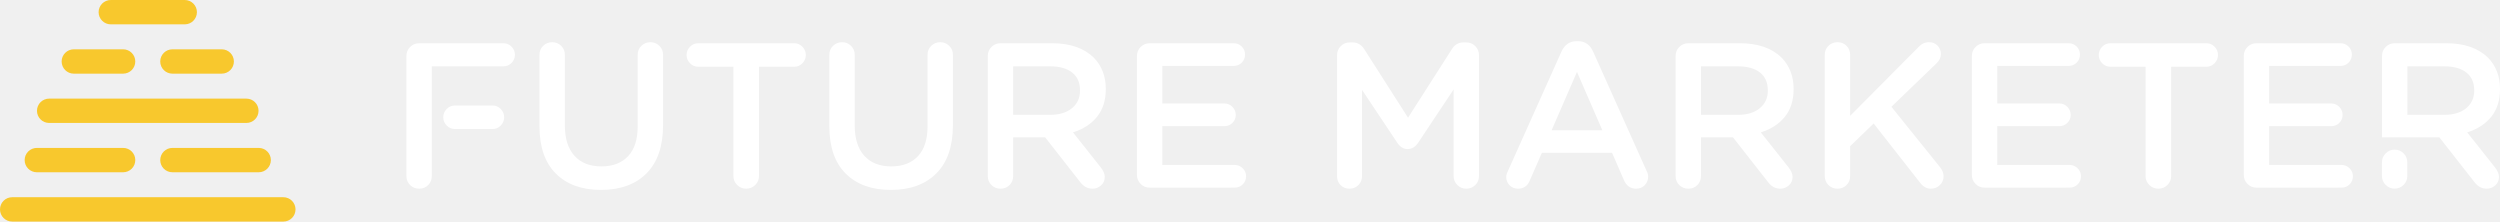
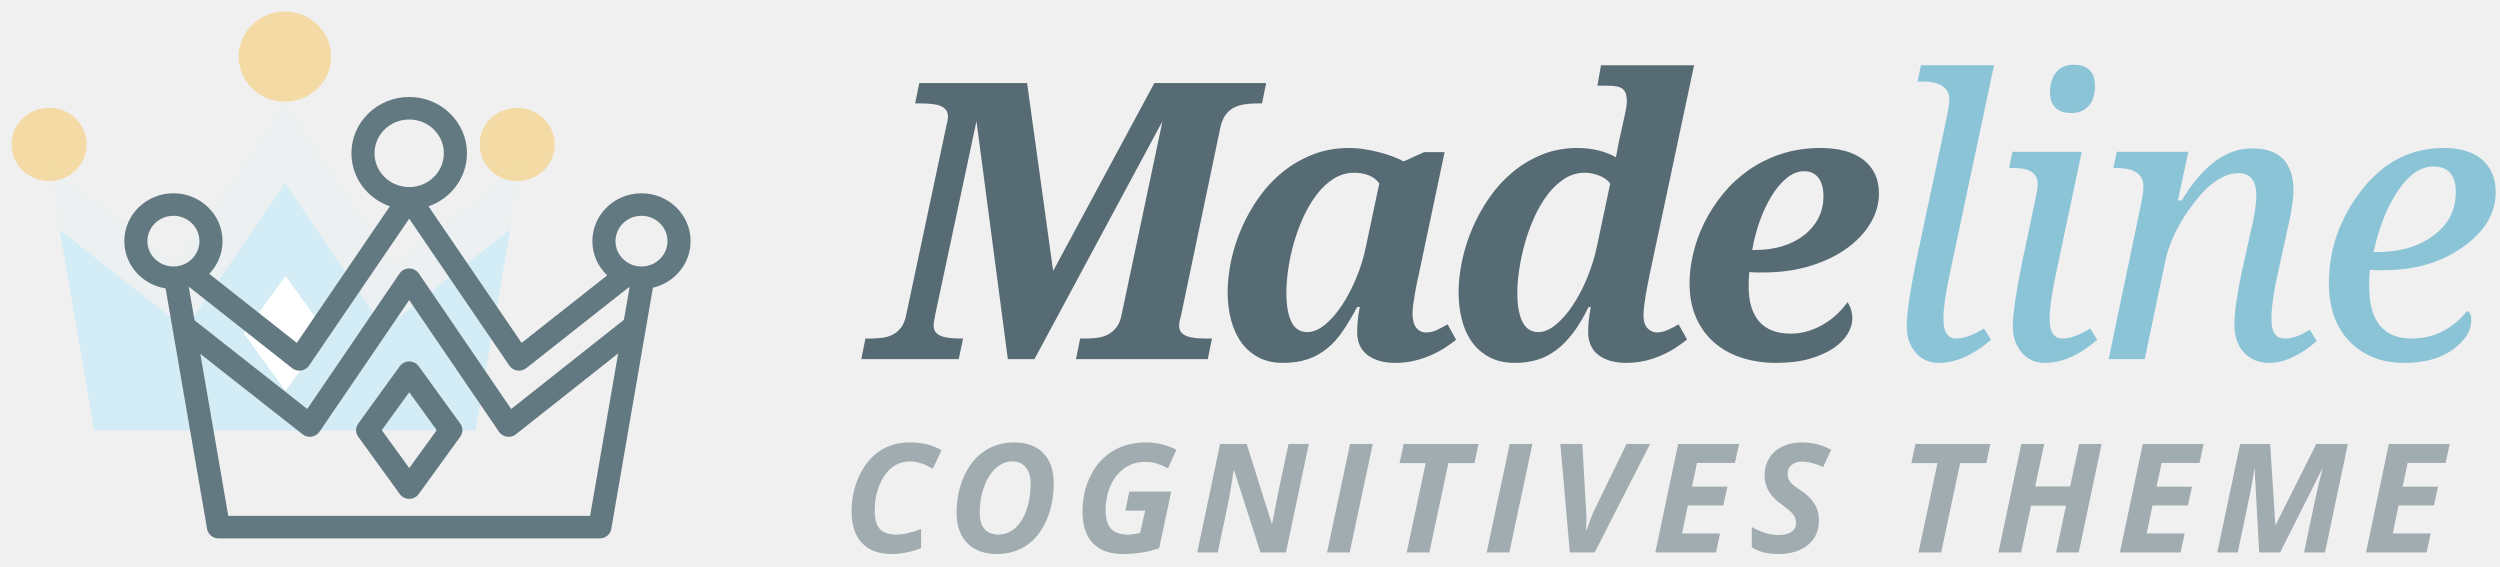
- <svg xmlns="http://www.w3.org/2000/svg" version="1.1" id="Layer_1" x="0px" y="0px" width="557.422px" height="49.404px" viewBox="0 0 557.422 49.404" enable-background="new 0 0 557.422 49.404" xml:space="preserve">
-   <g>
-     <path fill="#FFFFFF" d="M96.276,39.263c0,0.799-0.269,1.465-0.805,2.002c-0.537,0.536-1.204,0.805-2.001,0.805   c-0.798,0-1.472-0.269-2.024-0.805c-0.552-0.537-0.828-1.203-0.828-2.002V12.492c0-0.797,0.276-1.472,0.828-2.024   c0.552-0.552,1.227-0.827,2.024-0.827h18.768c0.706,0,1.311,0.253,1.817,0.759c0.506,0.506,0.759,1.111,0.759,1.816   c0,0.706-0.253,1.312-0.759,1.817c-0.506,0.506-1.112,0.759-1.817,0.759H96.276V39.263z" />
-     <path fill="#FFFFFF" d="M133.996,42.344c-4.263,0-7.613-1.211-10.051-3.633c-2.438-2.423-3.657-5.935-3.657-10.535V12.216   c0-0.797,0.276-1.464,0.828-2.001c0.552-0.535,1.226-0.805,2.024-0.805c0.766,0,1.426,0.27,1.978,0.805   c0.552,0.537,0.828,1.204,0.828,2.001v15.732c0,2.944,0.713,5.206,2.139,6.785c1.426,1.579,3.427,2.369,6.003,2.369   c2.545,0,4.531-0.76,5.957-2.277c1.426-1.519,2.139-3.733,2.139-6.647V12.216c0-0.797,0.276-1.464,0.828-2.001   c0.552-0.535,1.226-0.805,2.024-0.805c0.766,0,1.426,0.27,1.978,0.805c0.552,0.537,0.828,1.204,0.828,2.001v15.687   c0,4.69-1.227,8.272-3.68,10.741C141.708,41.112,138.32,42.344,133.996,42.344z" />
-     <path fill="#FFFFFF" d="M163.527,39.263v-24.38h-7.82c-0.736,0-1.357-0.26-1.863-0.781c-0.506-0.521-0.759-1.135-0.759-1.84   s0.253-1.318,0.759-1.841c0.506-0.521,1.127-0.781,1.863-0.781h21.39c0.705,0,1.311,0.261,1.817,0.781   c0.506,0.522,0.759,1.136,0.759,1.841s-0.253,1.318-0.759,1.84c-0.506,0.521-1.112,0.781-1.817,0.781h-7.866v24.38   c0,0.768-0.276,1.427-0.828,1.979c-0.552,0.553-1.227,0.828-2.024,0.828c-0.798,0-1.472-0.275-2.024-0.828   C163.803,40.69,163.527,40.031,163.527,39.263z" />
-     <path fill="#FFFFFF" d="M198.625,42.344c-4.263,0-7.613-1.211-10.051-3.633c-2.438-2.423-3.657-5.935-3.657-10.535V12.216   c0-0.797,0.276-1.464,0.828-2.001c0.552-0.535,1.226-0.805,2.024-0.805c0.766,0,1.426,0.27,1.978,0.805   c0.552,0.537,0.828,1.204,0.828,2.001v15.732c0,2.944,0.713,5.206,2.139,6.785c1.426,1.579,3.427,2.369,6.002,2.369   c2.546,0,4.531-0.76,5.957-2.277c1.427-1.519,2.14-3.733,2.14-6.647V12.216c0-0.797,0.275-1.464,0.828-2.001   c0.552-0.535,1.226-0.805,2.023-0.805c0.767,0,1.426,0.27,1.979,0.805c0.552,0.537,0.828,1.204,0.828,2.001v15.687   c0,4.69-1.228,8.272-3.681,10.741C206.336,41.112,202.949,42.344,198.625,42.344z" />
-     <path fill="#FFFFFF" d="M220.244,39.263V12.492c0-0.797,0.276-1.472,0.828-2.024c0.552-0.552,1.227-0.827,2.024-0.827h11.5   c3.986,0,7.084,1.073,9.292,3.22c1.778,1.84,2.668,4.156,2.668,6.946v0.092c0,2.483-0.652,4.531-1.955,6.141   c-1.304,1.61-3.09,2.769-5.359,3.474l6.164,7.773c0.613,0.767,0.92,1.487,0.92,2.162c0,0.767-0.275,1.396-0.828,1.886   c-0.552,0.491-1.181,0.736-1.886,0.736c-1.104,0-2.023-0.49-2.76-1.473l-7.82-9.981h-7.13v8.647c0,0.799-0.269,1.465-0.805,2.002   c-0.537,0.536-1.204,0.805-2.001,0.805c-0.798,0-1.473-0.269-2.024-0.805C220.521,40.728,220.244,40.062,220.244,39.263z    M225.902,25.602h8.28c2.023,0,3.634-0.49,4.83-1.473c1.195-0.98,1.794-2.283,1.794-3.91v-0.092c0-1.717-0.583-3.036-1.748-3.956   c-1.166-0.92-2.806-1.38-4.922-1.38h-8.234V25.602L225.902,25.602z" />
-     <path fill="#FFFFFF" d="M256.354,41.839c-0.798,0-1.473-0.274-2.024-0.828c-0.552-0.551-0.828-1.226-0.828-2.022V12.492   c0-0.797,0.276-1.472,0.828-2.024c0.552-0.552,1.227-0.827,2.024-0.827h18.722c0.705,0,1.304,0.245,1.794,0.735   c0.49,0.491,0.736,1.089,0.736,1.794c0,0.706-0.246,1.305-0.736,1.794c-0.49,0.491-1.089,0.736-1.794,0.736H259.16v8.372h13.846   c0.705,0,1.304,0.253,1.795,0.759c0.489,0.506,0.735,1.112,0.735,1.817c0,0.675-0.246,1.258-0.735,1.748   c-0.491,0.489-1.09,0.735-1.795,0.735H259.16v8.647h16.146c0.674,0,1.265,0.246,1.771,0.735c0.506,0.491,0.759,1.09,0.759,1.795   s-0.245,1.304-0.735,1.794c-0.491,0.49-1.089,0.734-1.794,0.734L256.354,41.839L256.354,41.839z" />
-     <path fill="#FFFFFF" d="M298.122,39.31V12.308c0-0.798,0.274-1.473,0.828-2.024c0.551-0.552,1.227-0.828,2.022-0.828h0.598   c1.104,0,1.979,0.506,2.623,1.519l9.752,15.271l9.798-15.318c0.613-0.98,1.473-1.472,2.576-1.472h0.598   c0.799,0,1.474,0.276,2.024,0.828c0.552,0.552,0.828,1.227,0.828,2.024v26.956c0,0.799-0.276,1.465-0.828,2.002   c-0.552,0.536-1.228,0.805-2.024,0.805c-0.767,0-1.426-0.275-1.978-0.828c-0.552-0.552-0.828-1.211-0.828-1.979v-19.32   l-7.866,11.821c-0.644,0.981-1.441,1.473-2.392,1.473c-0.92,0-1.703-0.49-2.347-1.473l-7.819-11.729V39.31   c0,0.767-0.271,1.418-0.806,1.955c-0.536,0.536-1.205,0.805-2.002,0.805s-1.457-0.269-1.979-0.805   C298.379,40.728,298.122,40.077,298.122,39.31z" />
-     <path fill="#FFFFFF" d="M335.84,39.448c0-0.368,0.121-0.797,0.367-1.288l11.961-26.68c0.705-1.533,1.84-2.3,3.404-2.3h0.275   c1.533,0,2.652,0.767,3.357,2.3l11.961,26.68c0.215,0.398,0.321,0.798,0.321,1.196c0,0.767-0.254,1.411-0.76,1.933   c-0.506,0.522-1.144,0.781-1.908,0.781c-1.289,0-2.209-0.659-2.76-1.979l-2.623-6.024h-15.642l-2.713,6.21   c-0.49,1.196-1.365,1.794-2.623,1.794c-0.733,0-1.354-0.253-1.86-0.759C336.092,40.804,335.84,40.184,335.84,39.448z    M345.959,29.052h11.316l-5.658-13.019L345.959,29.052z" />
-     <path fill="#FFFFFF" d="M373.606,39.263V12.492c0-0.797,0.277-1.472,0.828-2.024c0.553-0.552,1.227-0.827,2.025-0.827h11.5   c3.985,0,7.084,1.073,9.291,3.22c1.779,1.84,2.668,4.156,2.668,6.946v0.092c0,2.483-0.652,4.531-1.955,6.141   c-1.303,1.61-3.09,2.769-5.359,3.474l6.164,7.773c0.613,0.767,0.92,1.487,0.92,2.162c0,0.767-0.275,1.396-0.828,1.886   c-0.551,0.491-1.18,0.736-1.885,0.736c-1.104,0-2.023-0.49-2.76-1.473l-7.82-9.981h-7.131v8.647c0,0.799-0.268,1.465-0.805,2.002   c-0.537,0.536-1.203,0.805-2,0.805c-0.799,0-1.474-0.269-2.025-0.805C373.883,40.728,373.606,40.062,373.606,39.263z    M379.265,25.602h8.28c2.023,0,3.634-0.49,4.83-1.473c1.195-0.98,1.793-2.283,1.793-3.91v-0.092c0-1.717-0.582-3.036-1.748-3.956   s-2.805-1.38-4.922-1.38h-8.233V25.602z" />
-     <path fill="#FFFFFF" d="M406.864,39.263V12.216c0-0.797,0.275-1.464,0.828-2.001c0.551-0.535,1.227-0.805,2.023-0.805   c0.795,0,1.465,0.27,2.002,0.805c0.535,0.537,0.805,1.204,0.805,2.001v13.616l15.271-15.364c0.645-0.704,1.426-1.058,2.346-1.058   c0.768,0,1.396,0.261,1.887,0.782s0.736,1.135,0.736,1.84c0,0.798-0.338,1.503-1.012,2.116l-10.029,9.66l10.855,13.478   c0.52,0.675,0.783,1.352,0.783,2.024c0,0.767-0.275,1.418-0.828,1.955c-0.553,0.536-1.229,0.805-2.023,0.805   c-0.92,0-1.719-0.444-2.393-1.334l-10.352-13.202l-5.242,5.06v6.671c0,0.799-0.271,1.465-0.807,2.002   c-0.537,0.536-1.205,0.805-2.002,0.805s-1.473-0.269-2.021-0.805C407.139,40.728,406.864,40.062,406.864,39.263z" />
-     <path fill="#FFFFFF" d="M442.514,41.839c-0.799,0-1.473-0.274-2.023-0.828c-0.551-0.551-0.828-1.226-0.828-2.022V12.492   c0-0.797,0.277-1.472,0.828-2.024c0.553-0.552,1.227-0.827,2.023-0.827h18.723c0.705,0,1.305,0.245,1.795,0.735   c0.49,0.491,0.734,1.089,0.734,1.794c0,0.706-0.244,1.305-0.734,1.794c-0.49,0.491-1.09,0.736-1.795,0.736h-15.916v8.372h13.846   c0.705,0,1.305,0.253,1.795,0.759s0.736,1.112,0.736,1.817c0,0.675-0.246,1.258-0.736,1.748c-0.49,0.489-1.09,0.735-1.795,0.735   h-13.846v8.647h16.145c0.674,0,1.268,0.246,1.771,0.735c0.506,0.491,0.758,1.09,0.758,1.795s-0.244,1.304-0.734,1.794   c-0.492,0.49-1.09,0.734-1.795,0.734L442.514,41.839L442.514,41.839z" />
-     <path fill="#FFFFFF" d="M478.395,39.263v-24.38h-7.818c-0.736,0-1.357-0.26-1.863-0.781c-0.506-0.522-0.76-1.135-0.76-1.84   s0.254-1.318,0.76-1.841c0.506-0.521,1.127-0.781,1.863-0.781h21.389c0.705,0,1.311,0.261,1.818,0.781   c0.506,0.522,0.758,1.136,0.758,1.841s-0.252,1.318-0.758,1.84c-0.508,0.521-1.113,0.781-1.818,0.781H484.1v24.38   c0,0.768-0.275,1.427-0.828,1.979c-0.553,0.553-1.227,0.828-2.023,0.828c-0.799,0-1.473-0.275-2.025-0.828   C478.67,40.69,478.395,40.031,478.395,39.263z" />
-     <path fill="#FFFFFF" d="M503.141,41.839c-0.797,0-1.473-0.274-2.021-0.828c-0.553-0.551-0.828-1.226-0.828-2.022V12.492   c0-0.797,0.275-1.472,0.828-2.024c0.551-0.552,1.227-0.827,2.021-0.827h18.725c0.705,0,1.303,0.245,1.793,0.735   c0.49,0.491,0.736,1.089,0.736,1.794c0,0.706-0.246,1.305-0.736,1.794c-0.49,0.491-1.088,0.736-1.793,0.736H505.95v8.372h13.846   c0.705,0,1.303,0.253,1.795,0.759c0.488,0.506,0.734,1.112,0.734,1.817c0,0.675-0.246,1.258-0.734,1.748   c-0.492,0.489-1.09,0.735-1.795,0.735H505.95v8.647h16.145c0.674,0,1.266,0.246,1.771,0.735c0.506,0.491,0.76,1.09,0.76,1.795   s-0.246,1.304-0.736,1.794s-1.088,0.734-1.793,0.734L503.141,41.839L503.141,41.839z" />
-     <path fill="#FFFFFF" d="M531.11,30.626V12.492c0-0.797,0.275-1.472,0.828-2.024c0.551-0.552,1.227-0.827,2.023-0.827h11.5   c3.986,0,7.084,1.073,9.293,3.22c1.777,1.84,2.668,4.156,2.668,6.946v0.092c0,2.483-0.652,4.531-1.955,6.141   c-1.305,1.61-3.09,2.769-5.359,3.474l6.164,7.773c0.613,0.767,0.92,1.487,0.92,2.162c0,0.767-0.275,1.396-0.828,1.886   c-0.553,0.491-1.182,0.736-1.887,0.736c-1.104,0-2.023-0.49-2.76-1.473l-7.82-9.981h-7.129L531.11,30.626z M536.768,25.602h8.279   c2.023,0,3.635-0.49,4.83-1.473c1.195-0.98,1.795-2.283,1.795-3.91v-0.092c0-1.717-0.584-3.036-1.748-3.956   c-1.166-0.92-2.807-1.38-4.922-1.38h-8.234V25.602z" />
+ <svg xmlns="http://www.w3.org/2000/svg" width="181px" height="41px" viewBox="0 0 181 41" version="1.1">
+   <defs />
+   <g id="Page-1" stroke="none" stroke-width="1" fill="none" fill-rule="evenodd">
+     <g id="Artboard" transform="translate(-239, -73)">
+       <g id="Group-3" transform="translate(239, 73)">
+         <g id="king">
+           <polygon id="Shape" fill="#ECF0F1" points="36.944 16.6 27.822 23.811 20.626 13.252 13.433 23.808 4.313 16.64 3.472 11.763 12.677 19.021 20.625 7.359 28.575 19.021 37.779 11.763" />
+           <g id="Group" transform="translate(0.800781, 0.780488)">
+             <polygon id="Shape" fill-opacity="0.493" fill="#B6EAFC" points="36.144 15.815 33.631 30.384 6.019 30.384 3.513 15.855 12.632 23.028 19.826 12.472 27.021 23.033" />
+             <ellipse id="Oval" fill-opacity="0.522" fill="#F8C660" cx="19.825" cy="3.317" rx="3.347" ry="3.262" />
+             <ellipse id="Oval" fill-opacity="0.522" fill="#F8C660" cx="36.643" cy="9.678" rx="2.719" ry="2.65" />
+             <ellipse id="Oval" fill-opacity="0.522" fill="#F8C660" cx="2.755" cy="9.678" rx="2.719" ry="2.65" />
+           </g>
+           <polygon id="Shape" fill="#FFFFFF" points="20.671 28.303 17.657 24.143 20.671 19.983 23.684 24.143" />
+           <g id="Group" transform="translate(9, 7)" fill="#637982">
+             <path d="M41,10.459 C41,8.547 39.405,6.993 37.444,6.993 C35.483,6.993 33.888,8.547 33.888,10.459 C33.888,11.429 34.299,12.306 34.961,12.936 L28.763,17.824 L22.025,7.94 C23.646,7.377 24.809,5.868 24.809,4.097 C24.809,1.849 22.932,0.02 20.626,0.02 C18.319,0.02 16.442,1.849 16.442,4.097 C16.442,5.867 17.605,7.376 19.225,7.939 L12.488,17.824 L6.15,12.826 C6.746,12.206 7.112,11.373 7.112,10.459 C7.112,8.547 5.517,6.993 3.556,6.993 C1.595,6.993 0,8.547 0,10.459 C0,12.182 1.297,13.614 2.989,13.88 L5.994,31.296 C6.062,31.688 6.411,31.98 6.819,31.98 L34.432,31.98 C34.84,31.98 35.189,31.689 35.257,31.296 L38.271,13.831 C39.834,13.467 41,12.092 41,10.459 L41,10.459 Z M18.115,4.097 C18.115,2.748 19.241,1.651 20.625,1.651 C22.01,1.651 23.136,2.748 23.136,4.097 C23.136,5.446 22.01,6.544 20.625,6.544 C19.241,6.544 18.115,5.446 18.115,4.097 L18.115,4.097 Z M12.803,19.827 C13.036,19.793 13.243,19.664 13.373,19.473 L20.625,8.833 L27.878,19.473 C28.008,19.664 28.215,19.793 28.448,19.827 C28.681,19.862 28.918,19.8 29.101,19.655 L36.519,13.805 C36.538,13.81 36.557,13.815 36.575,13.819 L36.173,16.151 L28.01,22.612 L21.323,12.8 C21.168,12.573 20.907,12.436 20.626,12.436 C20.346,12.436 20.084,12.573 19.929,12.8 L13.244,22.61 L5.084,16.19 L4.664,13.751 L12.15,19.655 C12.333,19.8 12.57,19.862 12.803,19.827 L12.803,19.827 Z M1.673,10.459 C1.673,9.447 2.518,8.624 3.556,8.624 C4.594,8.624 5.439,9.447 5.439,10.459 C5.439,11.47 4.594,12.293 3.556,12.293 C2.518,12.293 1.673,11.47 1.673,10.459 L1.673,10.459 Z M33.724,30.349 L7.527,30.349 L5.504,18.621 L12.907,24.443 C13.091,24.587 13.328,24.649 13.56,24.614 C13.793,24.579 14,24.449 14.13,24.258 L20.626,14.726 L27.125,24.262 C27.256,24.453 27.463,24.582 27.696,24.617 C27.93,24.652 28.167,24.589 28.35,24.444 L35.752,18.59 L33.724,30.349 L33.724,30.349 Z M37.444,12.293 C36.406,12.293 35.561,11.47 35.561,10.459 C35.561,9.447 36.406,8.624 37.444,8.624 C38.482,8.624 39.327,9.447 39.327,10.459 C39.327,11.47 38.482,12.293 37.444,12.293 L37.444,12.293 Z" id="Shape" />
+             <path d="M21.312,19.512 C21.156,19.296 20.901,19.167 20.629,19.167 C20.357,19.167 20.102,19.296 19.945,19.512 L16.932,23.673 C16.728,23.954 16.728,24.331 16.932,24.613 L19.945,28.773 C20.102,28.99 20.357,29.119 20.629,29.119 C20.901,29.119 21.156,28.99 21.312,28.773 L24.326,24.613 C24.53,24.331 24.53,23.954 24.326,23.673 L21.312,19.512 L21.312,19.512 Z M20.629,26.889 L18.64,24.143 L20.629,21.397 L22.618,24.143 L20.629,26.889 L20.629,26.889 Z" id="Shape" />
+           </g>
+         </g>
+         <g id="Group-2" transform="translate(61, 4)">
+           <path d="M30.67,2.012 L30.369,3.488 L30,3.488 C29.699,3.488 29.408,3.509 29.125,3.55 C28.842,3.591 28.583,3.671 28.346,3.789 C28.109,3.908 27.906,4.081 27.737,4.309 C27.569,4.536 27.443,4.833 27.361,5.197 L24.49,18.924 C24.454,19.024 24.424,19.138 24.401,19.266 C24.379,19.393 24.367,19.493 24.367,19.566 C24.367,19.767 24.417,19.929 24.518,20.052 C24.618,20.175 24.757,20.271 24.935,20.339 C25.112,20.407 25.326,20.453 25.577,20.476 C25.828,20.498 26.099,20.51 26.391,20.51 L26.746,20.51 L26.445,22 L16.902,22 L17.203,20.51 L17.572,20.51 C17.873,20.51 18.165,20.492 18.447,20.455 C18.73,20.419 18.987,20.339 19.22,20.216 C19.452,20.093 19.655,19.922 19.828,19.703 C20.001,19.484 20.124,19.188 20.197,18.814 L23.164,4.773 L13.895,22 L11.967,22 L9.697,4.773 L6.73,18.691 C6.685,18.901 6.651,19.081 6.628,19.231 C6.605,19.382 6.594,19.493 6.594,19.566 C6.594,19.767 6.644,19.929 6.744,20.052 C6.844,20.175 6.986,20.271 7.168,20.339 C7.35,20.407 7.567,20.453 7.817,20.476 C8.068,20.498 8.339,20.51 8.631,20.51 L8.727,20.51 L8.412,22 L1.357,22 L1.658,20.51 L2.027,20.51 C2.319,20.51 2.604,20.492 2.882,20.455 C3.16,20.419 3.413,20.341 3.641,20.223 C3.868,20.104 4.067,19.936 4.235,19.717 C4.404,19.498 4.525,19.206 4.598,18.842 L7.455,5.402 C7.574,4.919 7.633,4.6 7.633,4.445 C7.633,4.245 7.583,4.081 7.482,3.953 C7.382,3.826 7.243,3.728 7.065,3.659 C6.888,3.591 6.674,3.545 6.423,3.522 C6.172,3.5 5.901,3.488 5.609,3.488 L5.254,3.488 L5.555,2.012 L13.361,2.012 L15.248,15.615 L22.576,2.012 L30.67,2.012 Z M40.008,22.273 C39.179,22.273 38.513,22.084 38.012,21.706 C37.511,21.328 37.26,20.774 37.26,20.045 C37.26,19.753 37.274,19.468 37.301,19.19 C37.329,18.912 37.379,18.591 37.452,18.227 L37.26,18.227 C36.914,18.874 36.57,19.45 36.228,19.956 C35.886,20.462 35.506,20.886 35.086,21.228 C34.667,21.569 34.2,21.829 33.685,22.007 C33.17,22.185 32.571,22.273 31.887,22.273 C31.222,22.273 30.638,22.144 30.137,21.884 C29.636,21.624 29.219,21.266 28.886,20.811 C28.553,20.355 28.303,19.815 28.134,19.19 C27.966,18.566 27.881,17.889 27.881,17.16 C27.881,16.431 27.966,15.668 28.134,14.87 C28.303,14.073 28.556,13.286 28.893,12.512 C29.23,11.737 29.647,10.999 30.144,10.297 C30.641,9.595 31.215,8.98 31.867,8.451 C32.518,7.923 33.245,7.501 34.047,7.187 C34.849,6.872 35.724,6.715 36.672,6.715 C37.037,6.715 37.408,6.744 37.787,6.804 C38.165,6.863 38.527,6.938 38.873,7.029 C39.22,7.12 39.546,7.223 39.851,7.337 C40.156,7.451 40.414,7.567 40.623,7.686 L42.1,7.016 L43.59,7.016 L41.745,15.752 C41.708,15.907 41.663,16.112 41.608,16.367 C41.553,16.622 41.501,16.894 41.451,17.181 C41.4,17.468 41.357,17.746 41.321,18.015 C41.284,18.284 41.266,18.509 41.266,18.691 C41.266,19.156 41.357,19.503 41.539,19.73 C41.722,19.958 41.959,20.072 42.25,20.072 C42.515,20.072 42.768,20.015 43.009,19.901 C43.251,19.787 43.517,19.648 43.809,19.484 L44.424,20.605 C44.187,20.788 43.918,20.977 43.618,21.173 C43.317,21.369 42.982,21.549 42.613,21.713 C42.244,21.877 41.843,22.011 41.41,22.116 C40.977,22.221 40.51,22.273 40.008,22.273 L40.008,22.273 Z M32.133,17.188 C32.133,17.725 32.172,18.176 32.249,18.541 C32.327,18.906 32.432,19.2 32.564,19.423 C32.696,19.646 32.856,19.806 33.042,19.901 C33.229,19.997 33.432,20.045 33.651,20.045 C34.061,20.045 34.485,19.867 34.922,19.512 C35.36,19.156 35.77,18.689 36.153,18.11 C36.536,17.532 36.88,16.878 37.185,16.148 C37.49,15.419 37.72,14.681 37.875,13.934 L38.86,9.285 C38.677,9.021 38.425,8.825 38.101,8.697 C37.777,8.57 37.433,8.506 37.069,8.506 C36.522,8.506 36.023,8.647 35.572,8.93 C35.121,9.212 34.713,9.59 34.348,10.064 C33.983,10.538 33.662,11.076 33.384,11.678 C33.106,12.279 32.874,12.904 32.687,13.551 C32.5,14.198 32.361,14.836 32.27,15.465 C32.179,16.094 32.133,16.668 32.133,17.188 L32.133,17.188 Z M48.854,17.188 C48.854,17.716 48.893,18.163 48.971,18.527 C49.048,18.892 49.153,19.186 49.285,19.409 C49.417,19.632 49.577,19.794 49.763,19.895 C49.95,19.995 50.153,20.045 50.372,20.045 C50.782,20.045 51.204,19.867 51.637,19.512 C52.069,19.156 52.477,18.691 52.86,18.117 C53.243,17.543 53.587,16.891 53.892,16.162 C54.198,15.433 54.432,14.69 54.596,13.934 L55.581,9.285 C55.38,9.03 55.107,8.836 54.761,8.704 C54.414,8.572 54.072,8.506 53.735,8.506 C53.207,8.506 52.719,8.649 52.272,8.937 C51.826,9.224 51.422,9.602 51.062,10.071 C50.702,10.541 50.383,11.078 50.105,11.685 C49.827,12.291 49.597,12.915 49.415,13.558 C49.233,14.2 49.094,14.838 48.998,15.472 C48.902,16.105 48.854,16.677 48.854,17.188 L48.854,17.188 Z M58.411,15.984 C58.384,16.121 58.345,16.315 58.295,16.565 C58.245,16.816 58.197,17.078 58.151,17.352 C58.106,17.625 58.067,17.894 58.035,18.158 C58.003,18.423 57.987,18.641 57.987,18.814 C57.987,19.252 58.087,19.571 58.288,19.771 C58.488,19.972 58.716,20.072 58.971,20.072 C59.208,20.072 59.471,20.008 59.758,19.881 C60.045,19.753 60.302,19.621 60.53,19.484 L61.145,20.578 C60.899,20.779 60.621,20.979 60.311,21.18 C60.001,21.38 59.662,21.562 59.293,21.727 C58.924,21.891 58.525,22.023 58.096,22.123 C57.668,22.223 57.212,22.273 56.729,22.273 C56.319,22.273 55.945,22.226 55.608,22.13 C55.271,22.034 54.982,21.895 54.74,21.713 C54.499,21.531 54.312,21.3 54.179,21.022 C54.047,20.744 53.981,20.419 53.981,20.045 C53.981,19.872 53.986,19.717 53.995,19.58 C54.004,19.443 54.015,19.309 54.029,19.177 C54.043,19.045 54.061,18.903 54.084,18.753 C54.107,18.603 54.136,18.427 54.173,18.227 L54.009,18.227 C53.662,18.947 53.298,19.562 52.915,20.072 C52.532,20.583 52.124,21.002 51.691,21.33 C51.258,21.658 50.793,21.897 50.297,22.048 C49.8,22.198 49.264,22.273 48.69,22.273 C47.97,22.273 47.353,22.137 46.838,21.863 C46.323,21.59 45.899,21.221 45.566,20.756 C45.234,20.291 44.99,19.749 44.835,19.129 C44.68,18.509 44.602,17.853 44.602,17.16 C44.602,16.431 44.687,15.668 44.855,14.87 C45.024,14.073 45.275,13.286 45.607,12.512 C45.94,11.737 46.35,10.999 46.838,10.297 C47.325,9.595 47.888,8.98 48.526,8.451 C49.164,7.923 49.873,7.501 50.652,7.187 C51.431,6.872 52.281,6.715 53.202,6.715 C53.749,6.715 54.259,6.774 54.733,6.893 C55.207,7.011 55.626,7.175 55.991,7.385 C56.018,7.266 56.046,7.127 56.073,6.968 C56.1,6.808 56.13,6.649 56.162,6.489 C56.194,6.33 56.226,6.179 56.258,6.038 C56.29,5.897 56.315,5.785 56.333,5.703 L56.579,4.582 C56.606,4.464 56.634,4.34 56.661,4.213 C56.688,4.085 56.711,3.965 56.729,3.851 C56.748,3.737 56.761,3.639 56.77,3.557 C56.779,3.475 56.784,3.415 56.784,3.379 C56.784,3.124 56.757,2.919 56.702,2.764 C56.647,2.609 56.561,2.49 56.442,2.408 C56.324,2.326 56.169,2.271 55.977,2.244 C55.786,2.217 55.558,2.203 55.294,2.203 L54.651,2.203 L54.911,0.727 L61.651,0.727 L58.411,15.984 Z M68.652,20.154 C69.107,20.154 69.54,20.088 69.95,19.956 C70.361,19.824 70.741,19.651 71.092,19.437 C71.443,19.222 71.757,18.981 72.035,18.712 C72.313,18.443 72.553,18.167 72.753,17.885 C72.863,18.021 72.949,18.197 73.013,18.411 C73.077,18.625 73.109,18.851 73.109,19.088 C73.109,19.425 72.999,19.781 72.78,20.154 C72.562,20.528 72.227,20.872 71.776,21.187 C71.324,21.501 70.75,21.761 70.053,21.966 C69.356,22.171 68.529,22.273 67.571,22.273 C66.715,22.273 65.908,22.155 65.152,21.918 C64.395,21.681 63.732,21.323 63.162,20.845 C62.593,20.366 62.144,19.765 61.816,19.04 C61.487,18.315 61.323,17.465 61.323,16.49 C61.323,15.798 61.415,15.073 61.597,14.316 C61.779,13.56 62.05,12.819 62.41,12.095 C62.77,11.37 63.217,10.682 63.75,10.03 C64.283,9.379 64.901,8.807 65.603,8.314 C66.305,7.822 67.091,7.433 67.961,7.146 C68.832,6.858 69.782,6.715 70.812,6.715 C72.152,6.715 73.191,7.004 73.929,7.583 C74.667,8.162 75.036,8.971 75.036,10.01 C75.036,10.766 74.827,11.491 74.407,12.184 C73.988,12.876 73.409,13.485 72.671,14.009 C71.933,14.533 71.053,14.95 70.032,15.26 C69.012,15.57 67.9,15.725 66.696,15.725 L66.191,15.725 C66.008,15.725 65.831,15.715 65.657,15.697 C65.63,15.88 65.614,16.064 65.61,16.251 C65.605,16.438 65.603,16.609 65.603,16.764 C65.603,17.848 65.856,18.685 66.362,19.272 C66.867,19.86 67.631,20.154 68.652,20.154 L68.652,20.154 Z M69.636,8.396 C69.18,8.396 68.747,8.567 68.337,8.909 C67.927,9.251 67.558,9.695 67.23,10.242 C66.902,10.789 66.619,11.402 66.382,12.081 C66.145,12.76 65.972,13.432 65.863,14.098 L66.109,14.098 C66.801,14.098 67.446,14.007 68.043,13.824 C68.64,13.642 69.16,13.38 69.602,13.038 C70.044,12.696 70.39,12.288 70.641,11.814 C70.891,11.34 71.017,10.807 71.017,10.215 C71.017,9.641 70.896,9.194 70.654,8.875 C70.413,8.556 70.073,8.396 69.636,8.396 L69.636,8.396 Z" id="Made" fill="#576B74" />
+           <path d="M77.83,1.902 L78.076,0.727 L83.367,0.727 L80.127,15.984 C79.844,17.315 79.703,18.35 79.703,19.088 C79.703,20.036 80.013,20.51 80.633,20.51 C81.171,20.51 81.84,20.268 82.643,19.785 L83.148,20.605 C81.854,21.717 80.592,22.273 79.361,22.273 C78.687,22.273 78.133,22.027 77.7,21.535 C77.267,21.043 77.051,20.405 77.051,19.621 C77.051,18.737 77.256,17.27 77.666,15.219 L79.949,4.473 C80.068,3.917 80.127,3.497 80.127,3.215 C80.127,2.34 79.471,1.902 78.158,1.902 L77.83,1.902 Z M88.993,4.186 C87.945,4.186 87.421,3.675 87.421,2.654 C87.421,2.062 87.573,1.586 87.879,1.226 C88.184,0.866 88.592,0.686 89.102,0.686 C90.151,0.686 90.675,1.201 90.675,2.23 C90.675,2.868 90.517,3.354 90.203,3.687 C89.888,4.019 89.485,4.186 88.993,4.186 L88.993,4.186 Z M84.454,8.164 L84.7,6.988 L89.718,6.988 L87.817,15.984 C87.535,17.324 87.393,18.359 87.393,19.088 C87.393,20.036 87.703,20.51 88.323,20.51 C88.861,20.51 89.531,20.268 90.333,19.785 L90.839,20.605 C89.544,21.717 88.282,22.273 87.052,22.273 C86.359,22.273 85.798,22.023 85.37,21.521 C84.942,21.02 84.727,20.387 84.727,19.621 C84.727,18.783 84.937,17.315 85.356,15.219 L86.436,10.078 C86.5,9.777 86.532,9.531 86.532,9.34 C86.532,8.556 85.962,8.164 84.823,8.164 L84.454,8.164 Z M94.277,22 L91.666,22 L94.017,10.748 C94.127,10.229 94.181,9.809 94.181,9.49 C94.181,8.606 93.53,8.164 92.226,8.164 L92.007,8.164 L92.254,6.988 L97.435,6.988 L96.683,10.516 L96.957,10.516 C98.47,8 100.17,6.742 102.056,6.742 C104.052,6.742 105.05,7.777 105.05,9.846 C105.05,10.438 104.882,11.464 104.545,12.922 L103.82,16.23 C103.574,17.352 103.451,18.331 103.451,19.17 C103.451,20.063 103.779,20.51 104.435,20.51 C104.973,20.51 105.57,20.296 106.226,19.867 L106.732,20.688 C105.511,21.745 104.371,22.273 103.314,22.273 C102.539,22.273 101.922,22.023 101.462,21.521 C101.001,21.02 100.771,20.341 100.771,19.484 C100.771,18.628 100.949,17.365 101.304,15.697 L101.947,12.799 C102.22,11.669 102.357,10.798 102.357,10.188 C102.357,9.085 101.929,8.533 101.072,8.533 C100.033,8.533 98.969,9.235 97.879,10.639 C96.79,12.042 96.091,13.441 95.781,14.836 L94.277,22 Z M117.635,18.5 C117.827,18.618 117.922,18.851 117.922,19.197 C117.922,19.945 117.482,20.644 116.603,21.296 C115.723,21.948 114.545,22.273 113.069,22.273 C111.437,22.273 110.12,21.758 109.118,20.729 C108.115,19.699 107.614,18.286 107.614,16.49 C107.614,14.048 108.402,11.808 109.979,9.771 C111.556,7.733 113.547,6.715 115.954,6.715 C117.138,6.715 118.057,6.997 118.708,7.562 C119.36,8.128 119.686,8.916 119.686,9.928 C119.686,11.441 118.9,12.758 117.328,13.879 C115.755,15 113.834,15.561 111.565,15.561 L111.086,15.561 C110.922,15.561 110.754,15.551 110.58,15.533 C110.544,15.788 110.526,16.18 110.526,16.709 C110.526,19.243 111.551,20.51 113.602,20.51 C115.197,20.51 116.541,19.84 117.635,18.5 L117.635,18.5 Z M110.84,14.248 L111.114,14.248 C112.763,14.248 114.124,13.847 115.195,13.045 C116.266,12.243 116.801,11.204 116.801,9.928 C116.801,8.679 116.259,8.055 115.174,8.055 C114.272,8.055 113.429,8.622 112.645,9.757 C111.861,10.892 111.26,12.389 110.84,14.248 L110.84,14.248 Z" id="line" fill="#5DAECB" opacity="0.681" />
+           <text id="COGNITIVES-THEME" font-family="OpenSans-BoldItalic, Open Sans" font-size="11" font-style="italic" font-weight="bold" letter-spacing="1.09" fill-opacity="0.514" fill="#576B74">
+             <tspan x="0" y="36">COGNITIVES THEM</tspan>
+             <tspan x="110.017" y="36">E</tspan>
+           </text>
+         </g>
+       </g>
+     </g>
  </g>
-   <path fill="#F8C82D" d="M63.179,49.404H2.714C1.216,49.404,0,48.187,0,46.689c0-1.5,1.216-2.716,2.714-2.716h60.464  c1.499,0,2.714,1.216,2.714,2.716C65.893,48.187,64.678,49.404,63.179,49.404z" />
-   <path fill="#F8C82D" d="M54.934,27.416H10.959c-1.499,0-2.714-1.215-2.714-2.714c0-1.5,1.216-2.714,2.714-2.714h43.974  c1.5,0,2.715,1.215,2.715,2.714S56.433,27.416,54.934,27.416z" />
-   <path fill="#F8C82D" d="M27.45,38.41H8.211c-1.499,0-2.715-1.215-2.715-2.715s1.216-2.715,2.715-2.715H27.45  c1.5,0,2.715,1.215,2.715,2.715S28.95,38.41,27.45,38.41z" />
-   <path fill="#F8C82D" d="M57.682,38.41H38.443c-1.5,0-2.715-1.215-2.715-2.715s1.215-2.715,2.715-2.715h19.239  c1.499,0,2.714,1.215,2.714,2.715S59.181,38.41,57.682,38.41z" />
-   <path fill="#F8C82D" d="M49.436,16.423H38.443c-1.5,0-2.715-1.216-2.715-2.714c0-1.5,1.215-2.715,2.715-2.715h10.993  c1.5,0,2.715,1.215,2.715,2.715C52.151,15.207,50.936,16.423,49.436,16.423z" />
-   <path fill="#F8C82D" d="M27.45,16.423H16.456c-1.499,0-2.714-1.216-2.714-2.714c0-1.5,1.216-2.715,2.714-2.715H27.45  c1.499,0,2.714,1.215,2.714,2.715C30.165,15.207,28.949,16.423,27.45,16.423z" />
-   <path fill="#F8C82D" d="M41.191,5.43h-16.49c-1.5,0-2.714-1.217-2.714-2.717C21.987,1.216,23.202,0,24.702,0h16.49  c1.5,0,2.715,1.216,2.715,2.714C43.906,4.214,42.691,5.43,41.191,5.43z" />
-   <path fill="#FFFFFF" d="M101.457,28.767c-0.736,0-1.357-0.261-1.863-0.781c-0.506-0.521-0.759-1.135-0.759-1.841  c0-0.705,0.253-1.318,0.759-1.84c0.506-0.521,1.127-0.782,1.863-0.782h8.381c0.705,0,1.311,0.261,1.817,0.782  c0.506,0.521,0.759,1.135,0.759,1.84c0,0.706-0.253,1.318-0.759,1.841c-0.506,0.521-1.112,0.781-1.817,0.781H101.457z" />
-   <path fill="#FFFFFF" d="M531.104,36.187c0-0.791,0.281-1.461,0.844-2.006c0.561-0.546,1.221-0.818,1.98-0.818  s1.42,0.272,1.982,0.818c0.561,0.545,0.842,1.215,0.842,2.006v3.1c0,0.76-0.281,1.412-0.842,1.957  c-0.562,0.545-1.223,0.818-1.982,0.818c-0.762,0-1.42-0.273-1.98-0.818c-0.562-0.545-0.844-1.197-0.844-1.957V36.187z" />
</svg>
